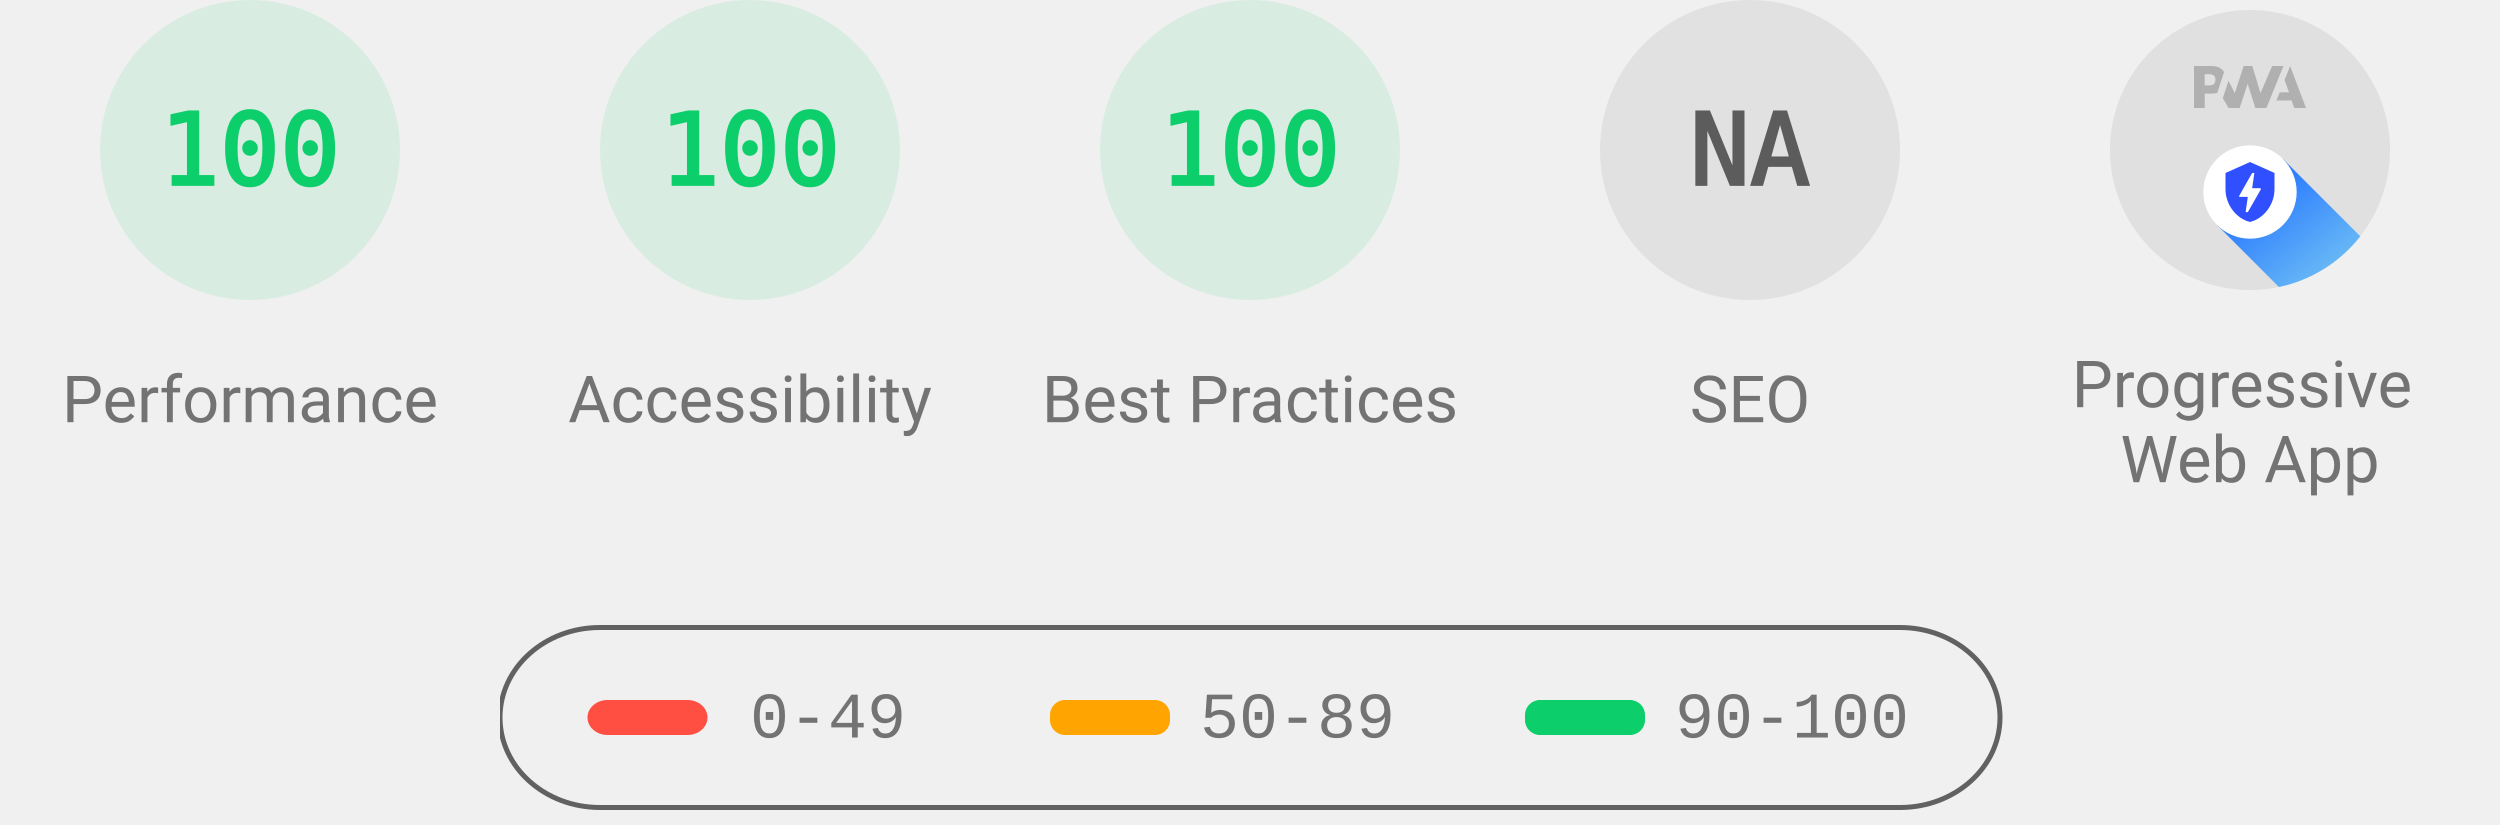
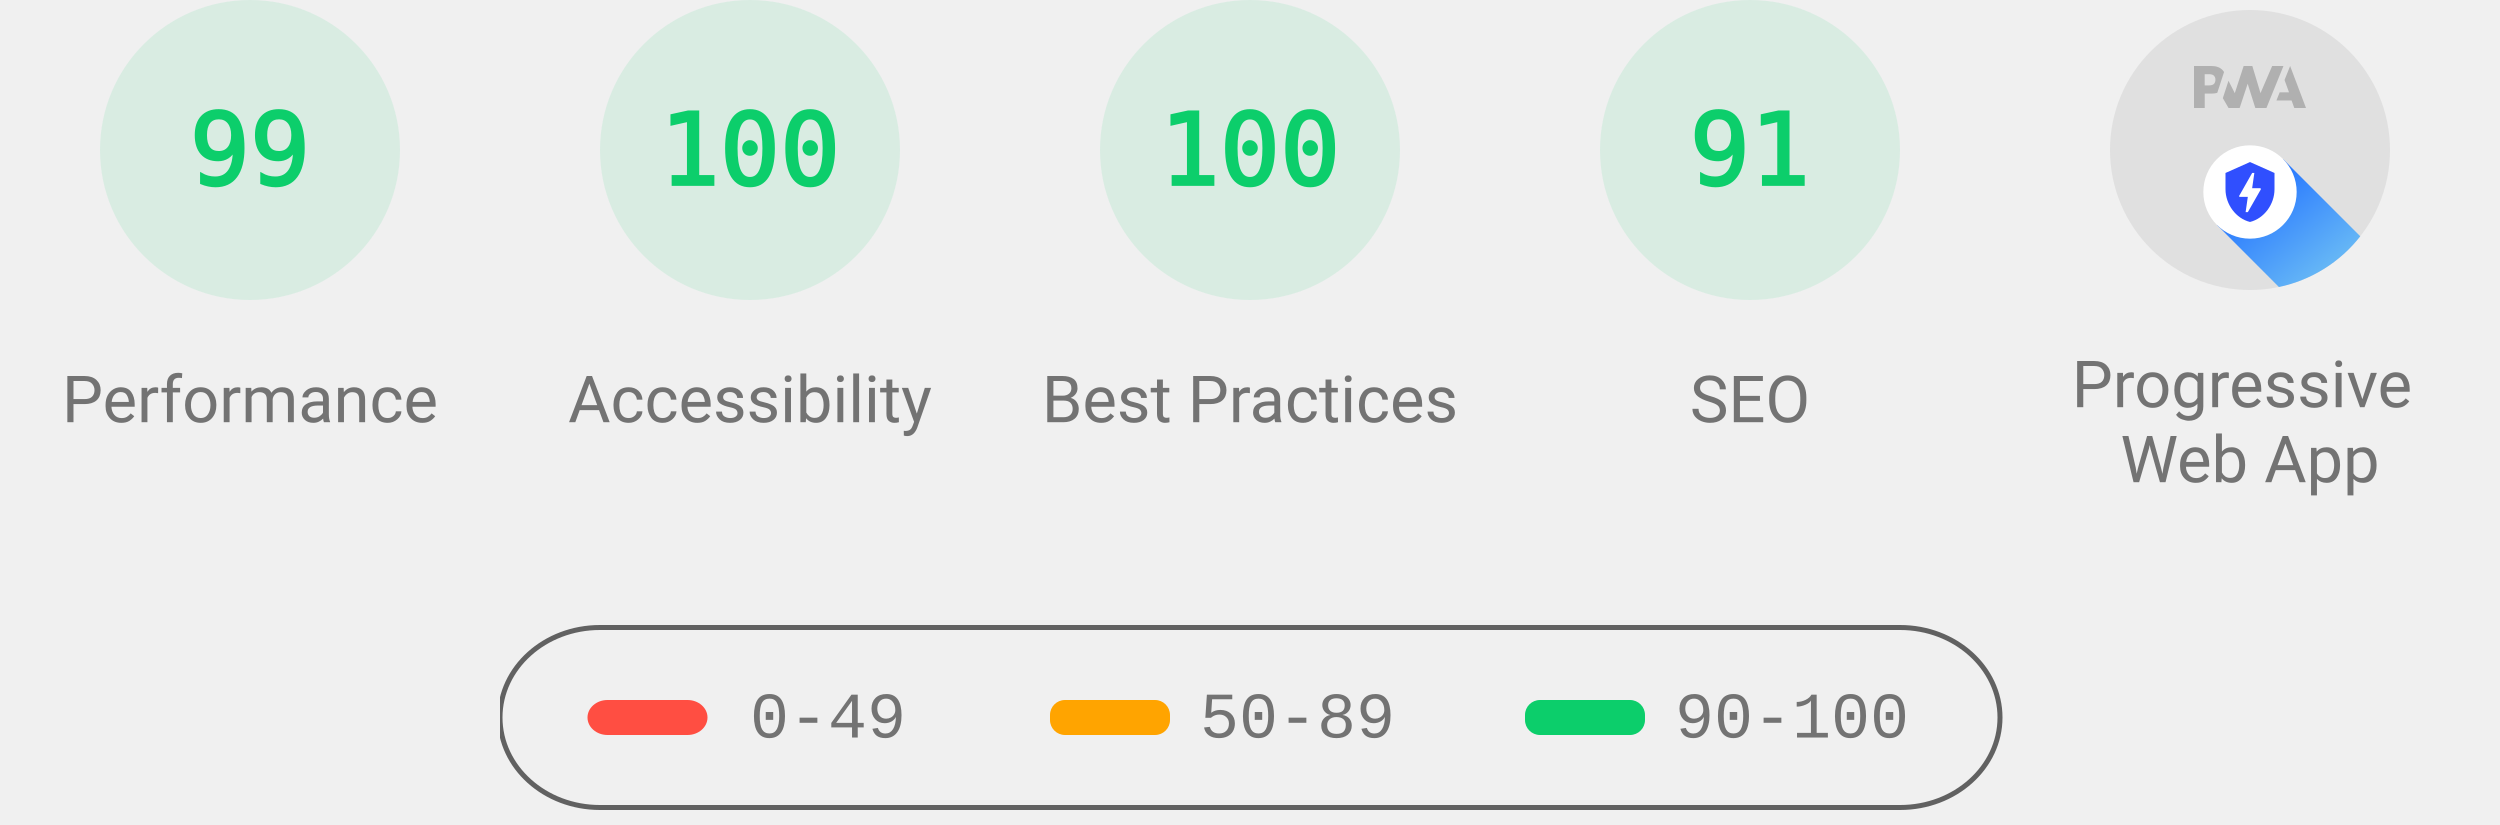
<svg xmlns="http://www.w3.org/2000/svg" class="theme--agnostic" fill="none" width="1000" height="330">
  <style>
			.gauge-base {
				opacity: 0.1
			}

			.gauge-arc {
				fill: none;
				animation-delay: 250ms;
				stroke-linecap: round;
				transform: rotate(-90deg);
				transform-origin: 100px 60px;
				animation: load-gauge 1s ease forwards
			}

			.guage-text {
				font-size: 40px;
				font-family: monospace;
				text-align: center
			}

			.guage-red {
				color: #ff4e42;
				fill: #ff4e42;
				stroke: #ff4e42
			}
			.guage-orange {
				color: #ffa400;
				fill: #ffa400;
				stroke: #ffa400
			}
			.guage-green {
				color: #0cce6b;
				fill: #0cce6b;
				stroke: #0cce6b
			}
			.theme--agnostic .guage-undefined {
				color: #5c5c5c;
				fill: #5c5c5c;
				stroke: #5c5c5c
			}
			.theme--light .guage-undefined {
				color: #1e1e1e;
				fill: #1e1e1e;
				stroke: #1e1e1e
			}
			.theme--dark .guage-undefined {
				color: #f5f5f5;
				fill: #f5f5f5;
				stroke: #f5f5f5
			}

			.guage-title {
				stroke: none;
				font-size: 26px;
				line-height: 26px;
				font-family: Roboto, Halvetica, Arial, sans-serif
			}
			.metric.guage-title {
				font-family: 'Courier New', Courier, monospace
			}
			.theme--agnostic .guage-title {
				color: #737373;
				fill: #737373
			}
			.theme--light .guage-title {
				color: #212121;
				fill: #212121
			}
			.theme--dark .guage-title {
				color: #f5f5f5;
				fill: #f5f5f5
			}

			@keyframes load-gauge {
				from {
					stroke-dasharray: 0 352.858
				}
			}
			.lh-gauge--pwa__disc {
				fill: #e0e0e0
			}
			.lh-gauge--pwa__logo {
				position: relative;
				fill: #b0b0b0
			}
			.lh-gauge--pwa__invisible {
				display: none
			}
			.lh-gauge--pwa__visible {
				display: inline
			}
			.guage-invisible {
				display: none
			}
			.lh-gauge--pwa__logo--primary-color {
				fill: #304ffe
			}
			.theme--agnostic .lh-gauge--pwa__logo--secondary-color {
				fill: #787878
			}
			.theme--light .lh-gauge--pwa__logo--secondary-color {
				fill: #3d3d3d
			}
			.theme--dark .lh-gauge--pwa__logo--secondary-color {
				fill: #d8b6b6
			}
			.theme--light #svg_2 {
				stroke: #00000022
			}
			.theme--agnostic #svg_2 {
				stroke: #616161
			}
			.theme--light #svg_2 {
				stroke: #00000022
			}
			.theme--dark #svg_2 {
				stroke: #f5f5f566
			}
		</style>
  <svg class="guage-div guage-perf guage-green" viewBox="0 0 200 200" width="200" height="200" x="0" y="0">
    <circle class="gauge-base" r="56" cx="100" cy="60" stroke-width="8" />
-     <circle class="gauge-arc guage-arc-1" r="56" cx="100" cy="60" stroke-width="8" style="stroke-dasharray: 351.858, 351.858;" />
-     <text class="guage-text" x="100px" y="60px" alignment-baseline="central" dominant-baseline="central" text-anchor="middle">100</text>
+     <circle class="gauge-arc guage-arc-1" r="56" cx="100" cy="60" stroke-width="8" style="stroke-dasharray: 348.339, 351.858;" />
+     <text class="guage-text" x="100px" y="60px" alignment-baseline="central" dominant-baseline="central" text-anchor="middle">99</text>
    <text class="guage-title" x="100px" y="160px" alignment-baseline="central" dominant-baseline="central" text-anchor="middle">Performance</text>
  </svg>,<svg class="guage-div guage-perf guage-green" viewBox="0 0 200 200" width="200" height="200" x="200" y="0">
    <circle class="gauge-base" r="56" cx="100" cy="60" stroke-width="8" />
    <circle class="gauge-arc guage-arc-1" r="56" cx="100" cy="60" stroke-width="8" style="stroke-dasharray: 351.858, 351.858;" />
    <text class="guage-text" x="100px" y="60px" alignment-baseline="central" dominant-baseline="central" text-anchor="middle">100</text>
    <text class="guage-title" x="100px" y="160px" alignment-baseline="central" dominant-baseline="central" text-anchor="middle">Accessibility</text>
  </svg>,<svg class="guage-div guage-perf guage-green" viewBox="0 0 200 200" width="200" height="200" x="400" y="0">
    <circle class="gauge-base" r="56" cx="100" cy="60" stroke-width="8" />
    <circle class="gauge-arc guage-arc-1" r="56" cx="100" cy="60" stroke-width="8" style="stroke-dasharray: 351.858, 351.858;" />
    <text class="guage-text" x="100px" y="60px" alignment-baseline="central" dominant-baseline="central" text-anchor="middle">100</text>
    <text class="guage-title" x="100px" y="160px" alignment-baseline="central" dominant-baseline="central" text-anchor="middle">Best Practices</text>
-   </svg>,<svg class="guage-div guage-perf guage-undefined" viewBox="0 0 200 200" width="200" height="200" x="600" y="0">
-     <circle class="gauge-base" r="56" cx="100" cy="60" stroke-width="8" />
-     <circle class="gauge-arc guage-arc-1" r="56" cx="100" cy="60" stroke-width="8" style="stroke-dasharray: 351.858, 351.858;" />
-     <text class="guage-text" x="100px" y="60px" alignment-baseline="central" dominant-baseline="central" text-anchor="middle">NA</text>
+   </svg>,<svg class="guage-div guage-perf guage-green" viewBox="0 0 200 200" width="200" height="200" x="600" y="0">
+     <circle class="gauge-base" r="56" cx="100" cy="60" stroke-width="8" />
+     <circle class="gauge-arc guage-arc-1" r="56" cx="100" cy="60" stroke-width="8" style="stroke-dasharray: 320.191, 351.858;" />
+     <text class="guage-text" x="100px" y="60px" alignment-baseline="central" dominant-baseline="central" text-anchor="middle">91</text>
    <text class="guage-title" x="100px" y="160px" alignment-baseline="central" dominant-baseline="central" text-anchor="middle">SEO</text>
  </svg>,<svg class="guage-div guage-pwa" viewBox="0 0 200 200" width="200" height="200" x="800" y="0">
    <svg viewBox="0 0 60 60" width="112" height="112" x="44" y="4">
      <defs>
        <linearGradient id="lh-gauge--pwa__check-circle__gradient-0" x1="50%" y1="0%" x2="50%" y2="100%">
          <stop stop-color="#00C852" offset="0%" />
          <stop stop-color="#009688" offset="100%" />
        </linearGradient>
        <linearGradient id="lh-gauge--pwa__installable__shadow-gradient-0" x1="76.056%" x2="24.111%" y1="82.995%" y2="24.735%">
          <stop stop-color="#A5D6A7" offset="0%" />
          <stop stop-color="#80CBC4" offset="100%" />
        </linearGradient>
        <linearGradient id="lh-gauge--pwa__fast-reliable__shadow-gradient-0" x1="76.056%" y1="82.995%" x2="25.678%" y2="26.493%">
          <stop stop-color="#64B5F6" offset="0%" />
          <stop stop-color="#2979FF" offset="100%" />
        </linearGradient>
        <g id="lh-gauge--pwa__fast-reliable-badge-0">
          <circle fill="#FFFFFF" cx="10" cy="10" r="10" />
          <path fill="#304FFE" d="M10 3.58l5.25 2.34v3.5c0 3.23-2.24 6.26-5.25 7-3.01-.74-5.25-3.77-5.25-7v-3.5L10 3.58zm-.47 10.74l2.76-4.83.03-.07c.04-.08 0-.24-.22-.24h-1.64l.47-3.26h-.47l-2.7 4.77c-.02.01.05-.1-.04.05-.09.16-.1.31.18.31h1.63l-.47 3.27h.47z" />
        </g>
        <g id="lh-gauge--pwa__installable-badge-0">
          <circle fill="#FFFFFF" cx="10" cy="10" r="10" />
          <path fill="#009688" d="M10 4.167A5.835 5.835 0 0 0 4.167 10 5.835 5.835 0 0 0 10 15.833 5.835 5.835 0 0 0 15.833 10 5.835 5.835 0 0 0 10 4.167zm2.917 6.416h-2.334v2.334H9.417v-2.334H7.083V9.417h2.334V7.083h1.166v2.334h2.334v1.166z" />
        </g>
      </defs>
      <g stroke="none" fill-rule="nonzero">
        <circle class="lh-gauge--pwa__disc" cx="30" cy="30" r="30" />
        <g class="lh-gauge--pwa__logo">
          <path d="M35.66 19.39l.7-1.75h2L37.4 15 38.6 12l3.4 9h-2.51l-.58-1.61z" />
          <path d="M33.52 21l3.65-9h-2.42l-2.5 5.82L30.5 12h-1.86l-1.9 5.82-1.35-2.65-1.21 3.72L25.4 21h2.38l1.72-5.2 1.64 5.2z" />
          <path fill-rule="nonzero" d="M20.3 17.91h1.48c.45 0 .85-.05 1.2-.15l.39-1.18 1.07-3.3a2.64 2.64 0 0 0-.28-.37c-.55-.6-1.36-.91-2.42-.91H18v9h2.3V17.9zm1.96-3.84c.22.22.33.5.33.87 0 .36-.1.65-.29.87-.2.23-.59.35-1.15.35h-.86v-2.41h.87c.52 0 .89.1 1.1.32z" />
        </g>
        <rect class="lh-gauge--pwa__component lh-gauge--pwa__na-line lh-gauge--pwa__invisible" fill="#FFFFFF" x="20" y="32" width="20" height="4" rx="2" />
        <g class="lh-gauge--pwa__component lh-gauge--pwa__fast-reliable-badge lh-gauge--pwa__visible" transform="translate(20, 29)">
          <path fill="url(#lh-gauge--pwa__fast-reliable__shadow-gradient-0)" d="M33.63 19.49A30 30 0 0 1 16.2 30.36L3 17.14 17.14 3l16.49 16.49z" />
          <use href="#lh-gauge--pwa__fast-reliable-badge-0" />
        </g>
        <g class="lh-gauge--pwa__component lh-gauge--pwa__installable-badge lh-gauge--pwa__invisible" transform="translate(20, 29)">
          <path fill="url(#lh-gauge--pwa__installable__shadow-gradient-0)" d="M33.629 19.487c-4.272 5.453-10.391 9.39-17.415 10.869L3 17.142 17.142 3 33.63 19.487z" />
          <use href="#lh-gauge--pwa__installable-badge-0" />
        </g>
        <g class="lh-gauge--pwa__component lh-gauge--pwa__fast-reliable-installable-badges lh-gauge--pwa__invisible">
          <g transform="translate(8, 29)">
            <path fill="url(#lh-gauge--pwa__fast-reliable__shadow-gradient-0)" d="M16.321 30.463L3 17.143 17.142 3l22.365 22.365A29.864 29.864 0 0 1 22 31c-1.942 0-3.84-.184-5.679-.537z" />
            <use href="#lh-gauge--pwa__fast-reliable-badge-0" />
          </g>
          <g transform="translate(32, 29)">
            <path fill="url(#lh-gauge--pwa__installable__shadow-gradient-0)" d="M25.982 11.84a30.107 30.107 0 0 1-13.08 15.203L3 17.143 17.142 3l8.84 8.84z" />
            <use href="#lh-gauge--pwa__installable-badge-0" />
          </g>
        </g>
        <g class="lh-gauge--pwa__component lh-gauge--pwa__check-circle lh-gauge--pwa__invisible" transform="translate(18, 28)">
          <circle fill="#FFFFFF" cx="12" cy="12" r="12" />
          <path fill="url(#lh-gauge--pwa__check-circle__gradient-0)" d="M12 2a10 10 0 1 0 0 20 10 10 0 0 0 0-20zm-2 15l-5-5 1.41-1.41L10 14.17l7.59-7.59L19 8l-9 9z" />
        </g>
      </g>
    </svg>
    <text class="guage-title" y="160px" alignment-baseline="central" dominant-baseline="central" text-anchor="middle">
      <tspan x="100px" dy="-6px">Progressive</tspan>
      <tspan x="100px" dy="30px">Web App</tspan>
    </text>
  </svg>
  <svg width="604" height="76" x="200" y="250">
    <g>
      <rect fill="none" id="canvas_background" height="80" width="604" y="-1" x="-1" />
      <g display="none" overflow="visible" y="0" x="0" height="100%" width="100%" id="canvasGrid">
        <rect fill="url(#gridpattern)" stroke-width="0" y="0" x="0" height="100%" width="100%" />
      </g>
    </g>
    <g>
      <rect fill-opacity="0" stroke-width="2" rx="40" id="svg_2" height="72" width="600" y="1" x="0" fill="#000000" />
      <rect stroke="#000" rx="8" id="svg_3" height="14" width="48" y="30" x="35" stroke-opacity="null" stroke-width="0" fill="#ff4e42" />
      <rect stroke="#000" rx="6" id="svg_4" height="14" width="48" y="30" x="220" stroke-opacity="null" stroke-width="0" fill="#ffa400" />
      <rect stroke="#000" rx="6" id="svg_5" height="14" width="48" y="30" x="410" stroke-opacity="null" stroke-width="0" fill="#0cce6b" />
      <text class="metric guage-title" xml:space="preserve" text-anchor="start" font-size="26" id="svg_6" y="45" x="100" stroke-opacity="null" stroke-width="0" stroke="#000">0-49</text>
      <text class="metric guage-title" xml:space="preserve" text-anchor="start" font-size="26" id="svg_7" y="45" x="280" stroke-opacity="null" stroke-width="0" stroke="#000">50-89</text>
      <text class="metric guage-title" xml:space="preserve" text-anchor="start" font-size="26" id="svg_8" y="45" x="470" stroke-opacity="null" stroke-width="0" stroke="#000">90-100</text>
    </g>
  </svg>
</svg>
